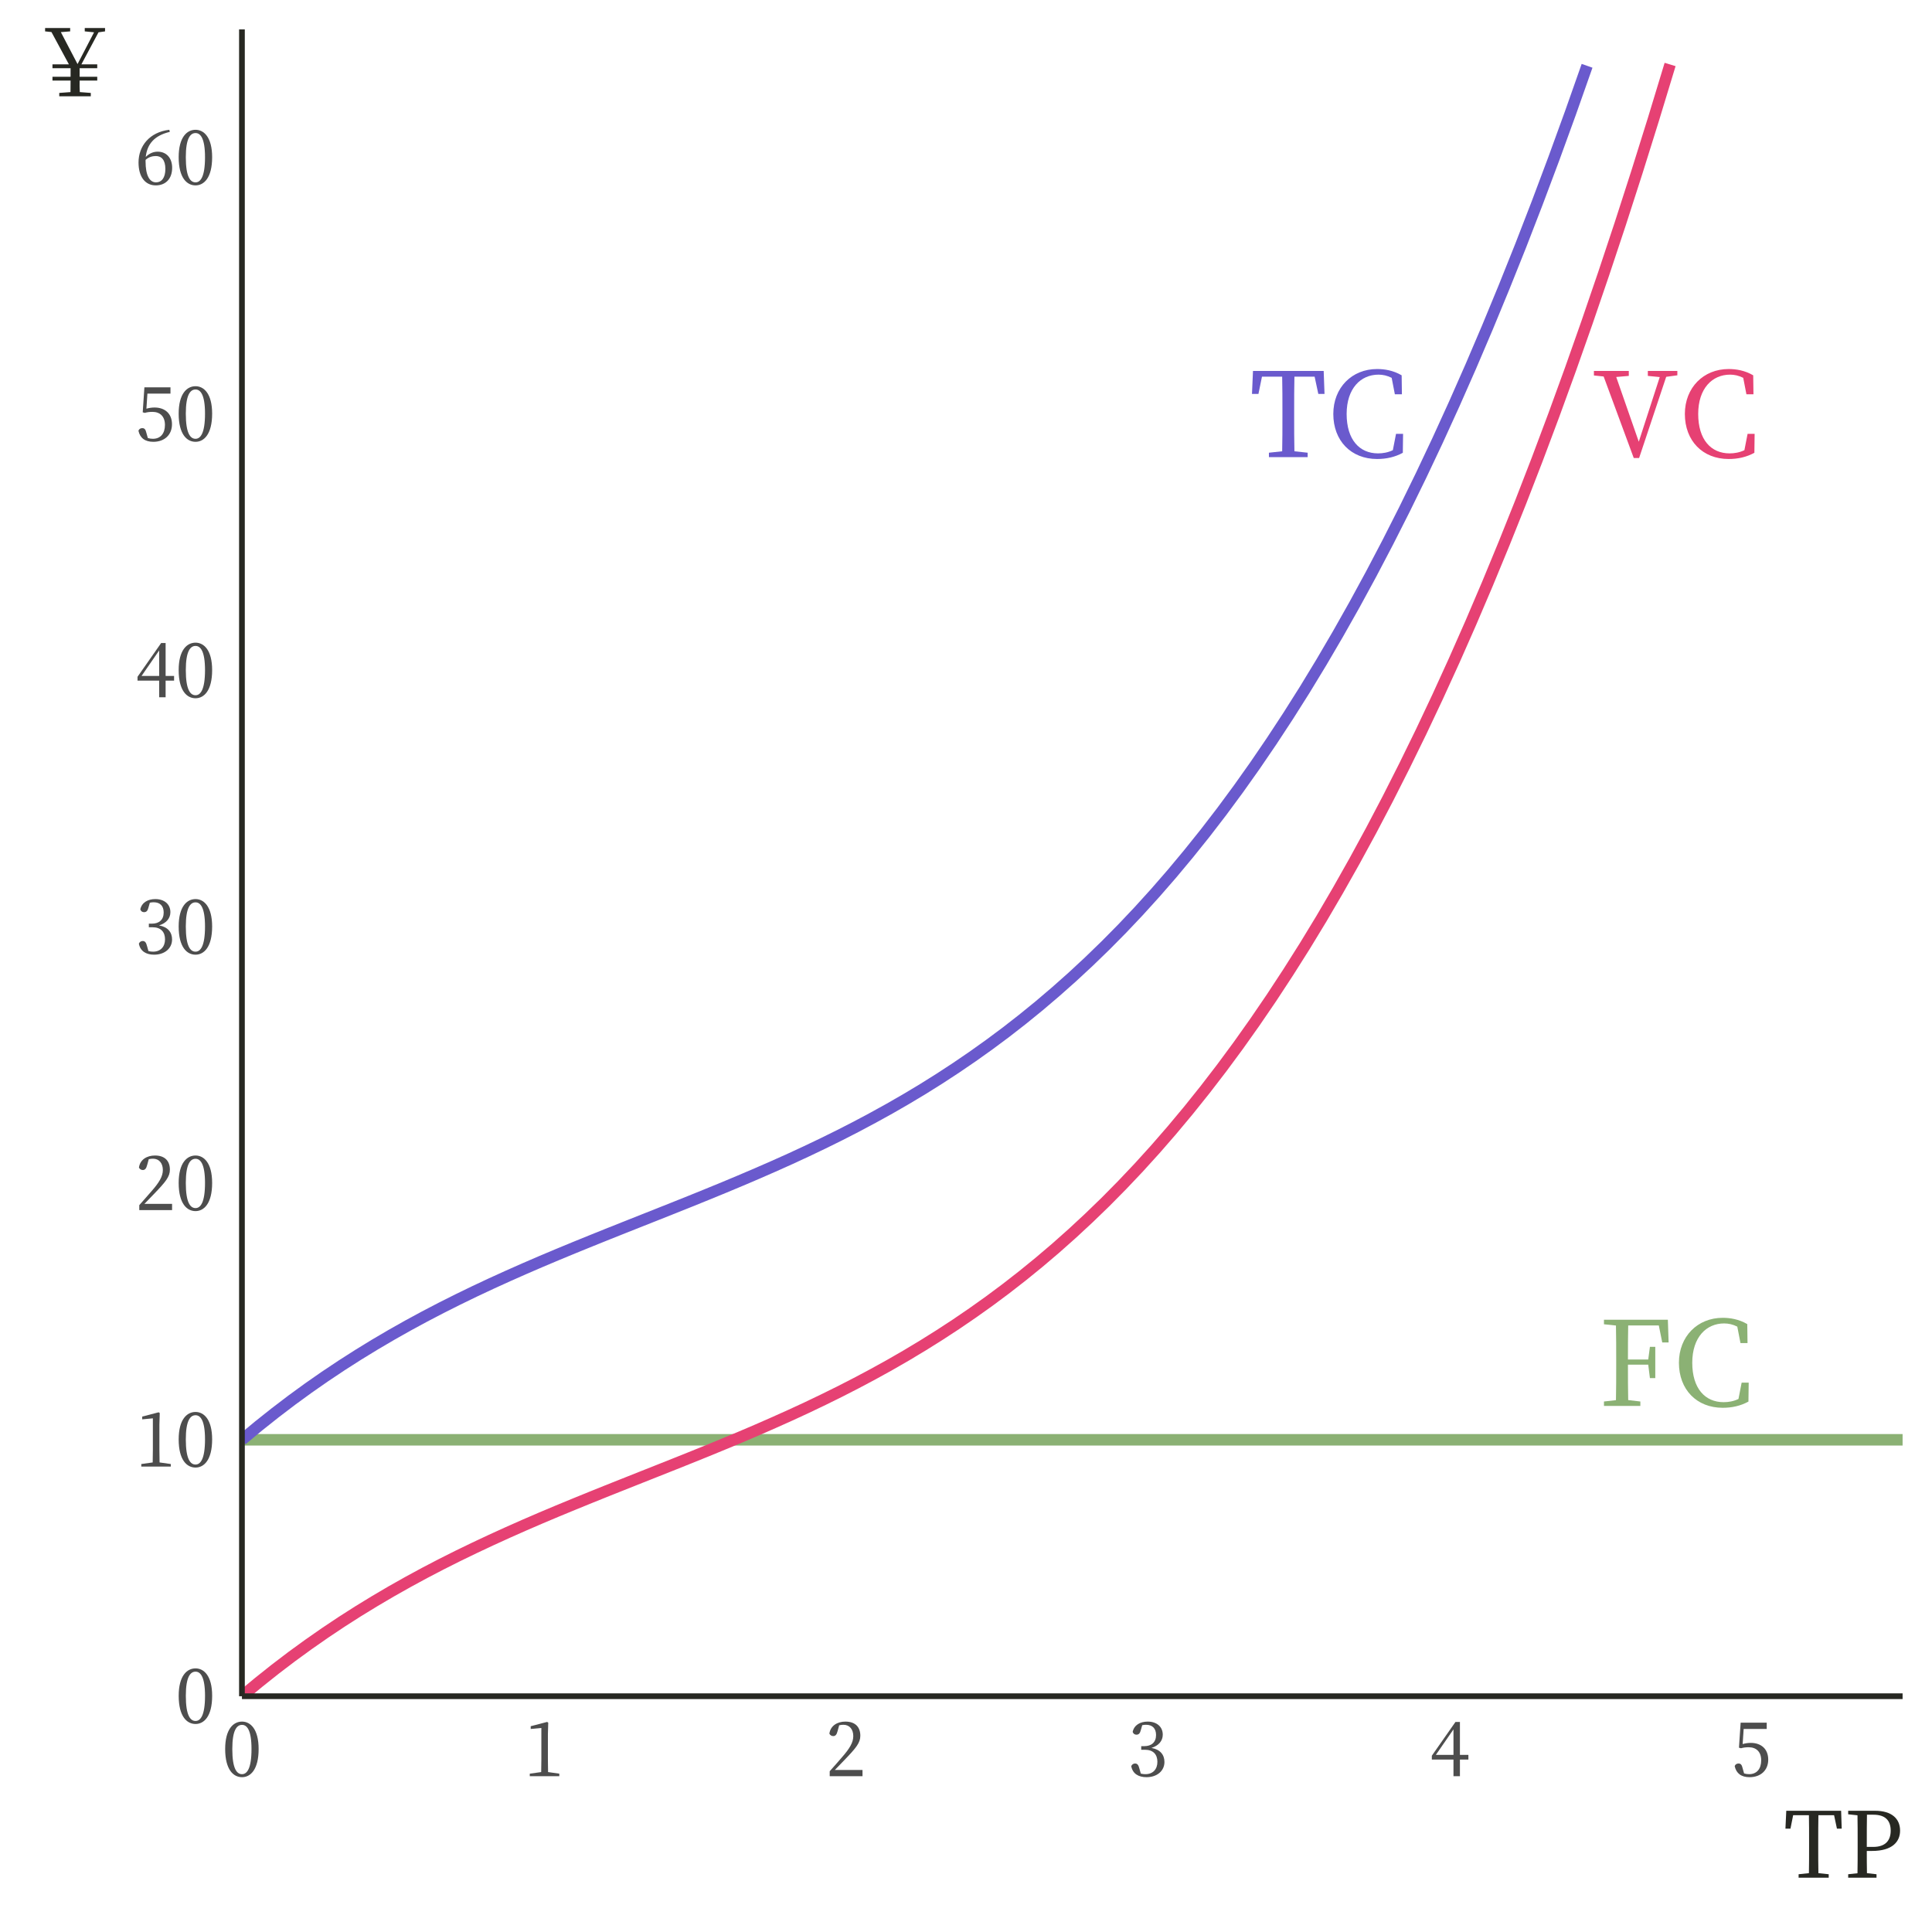
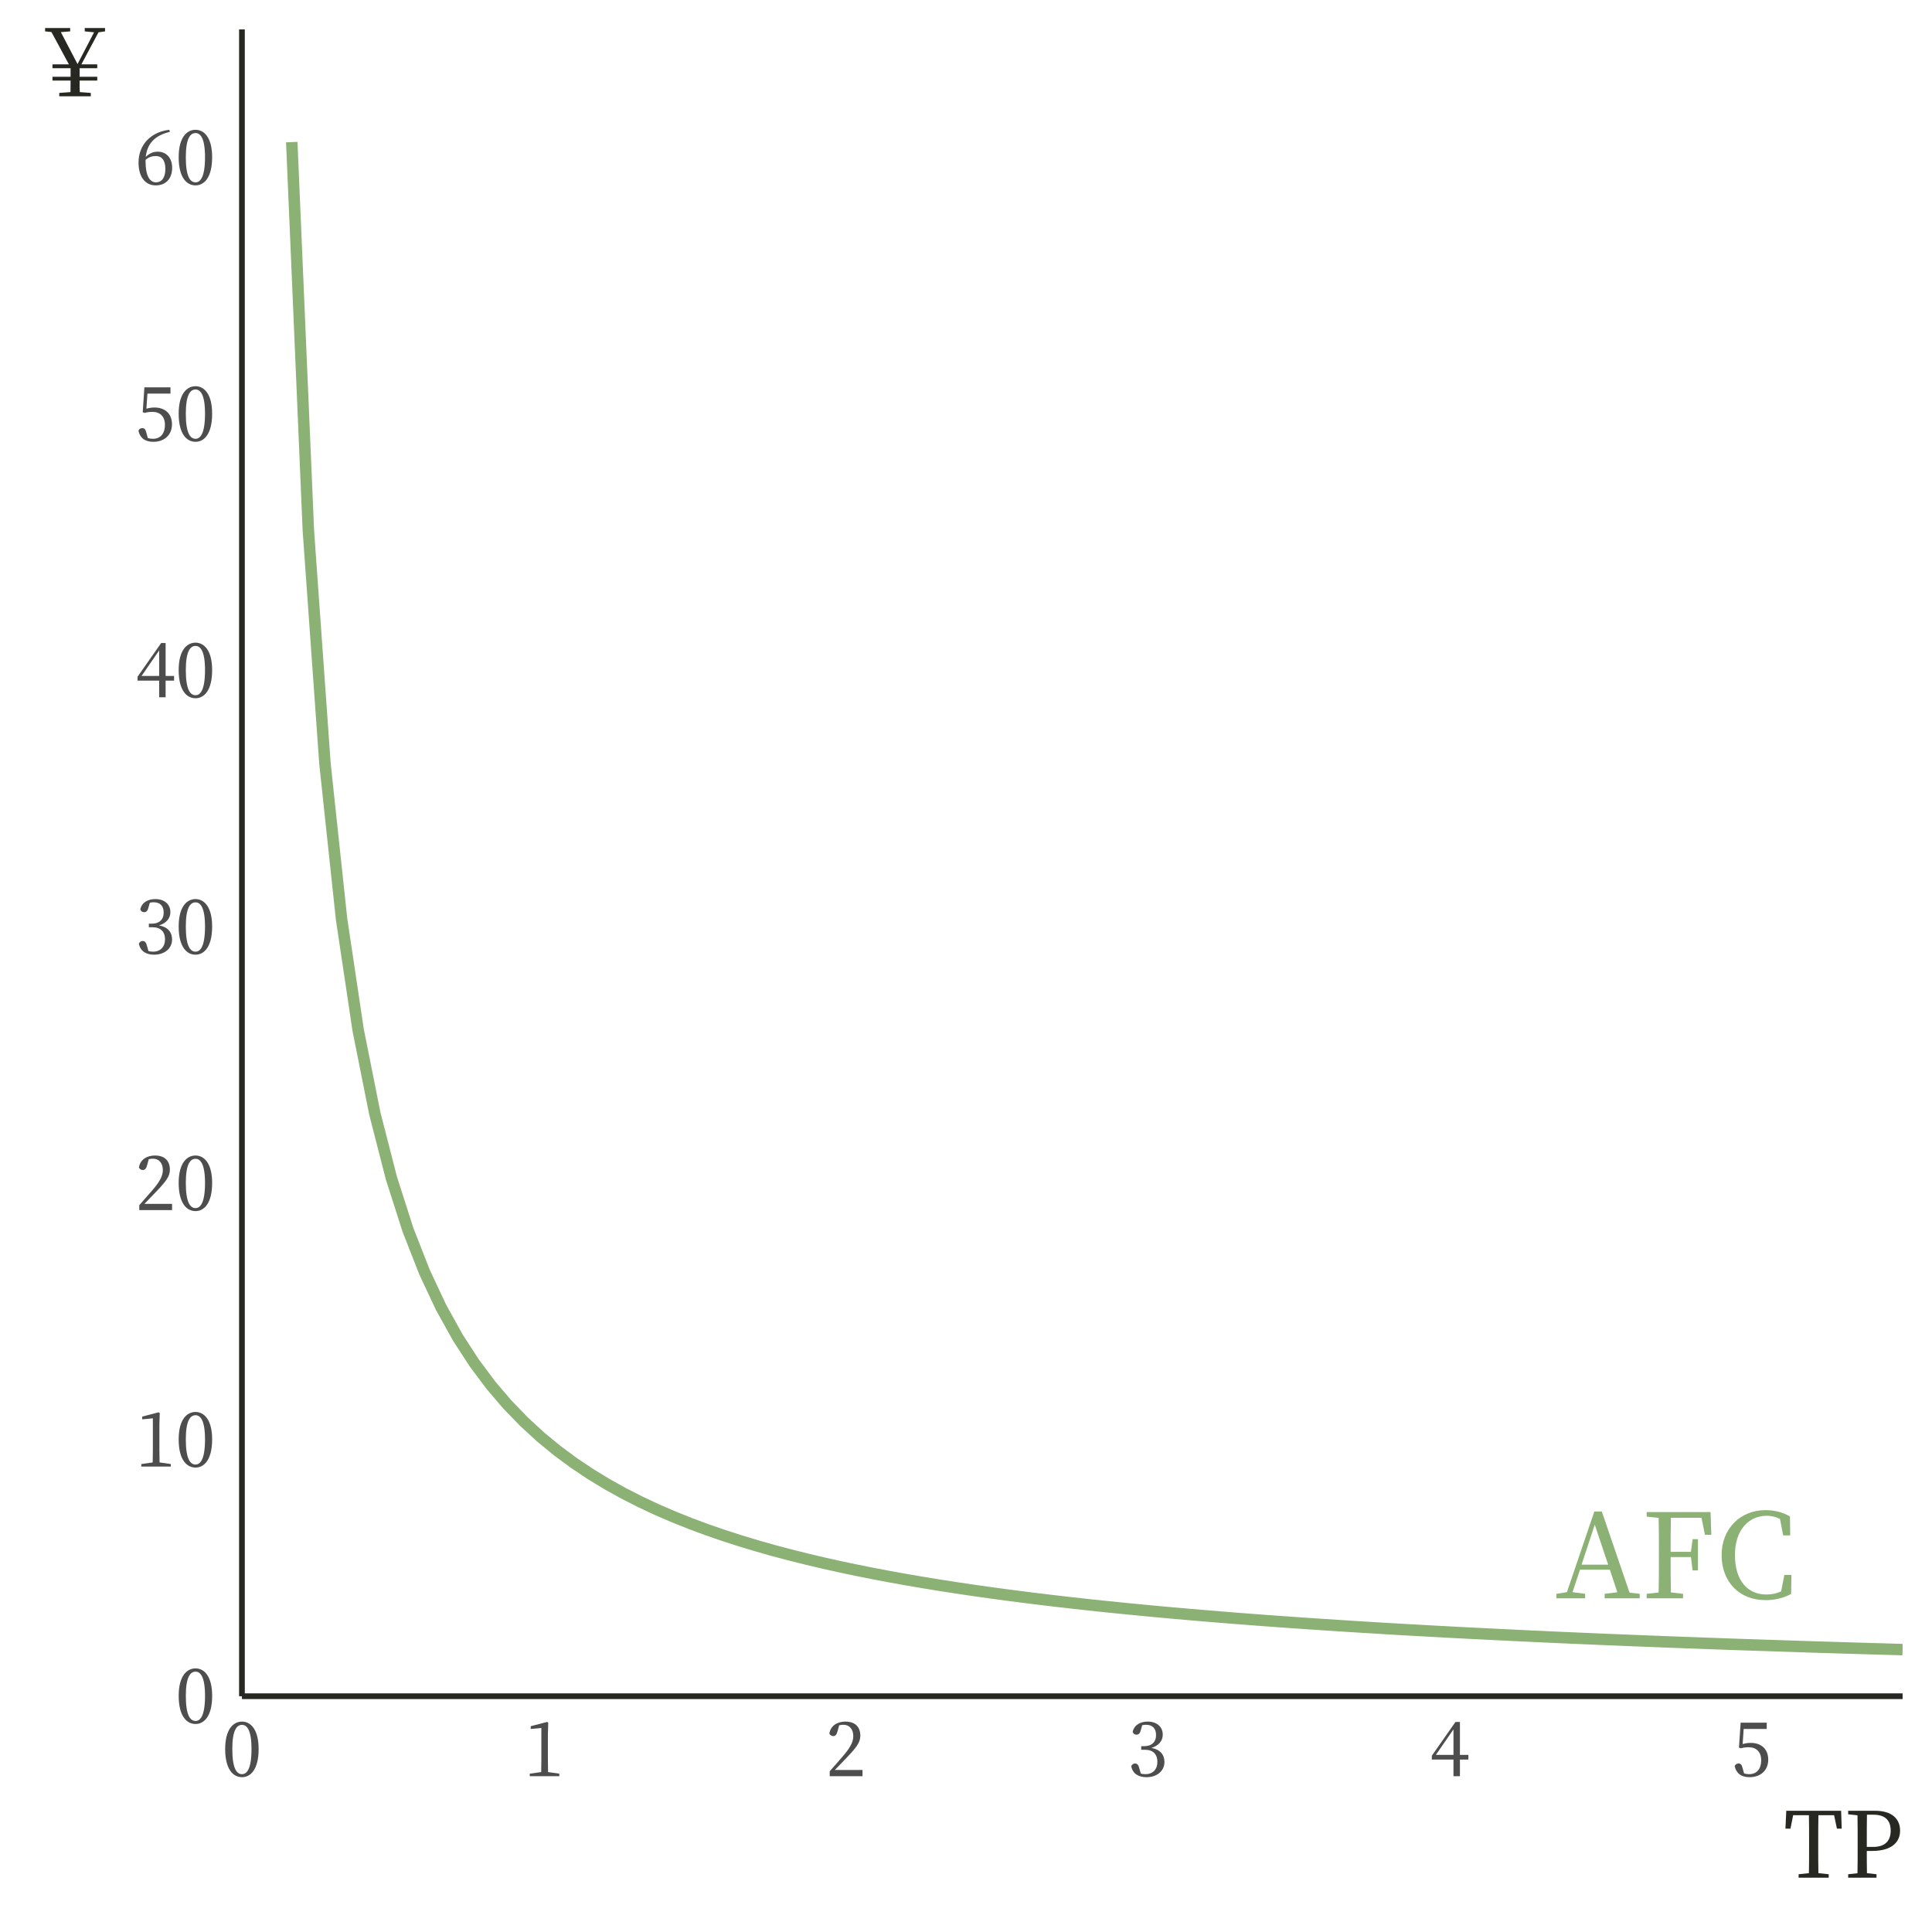
<svg xmlns="http://www.w3.org/2000/svg" xmlns:xlink="http://www.w3.org/1999/xlink" width="360pt" height="360pt" viewBox="0 0 360 360" version="1.1">
  <defs>
    <g>
      <symbol overflow="visible" id="glyph0-0">
        <path style="stroke:none;" d="M 2.188 2.625 L 19.719 2.625 L 19.719 -19.281 L 2.188 -19.281 Z M 10.953 -9.219 L 3.984 -18.188 L 17.922 -18.188 Z M 11.656 -8.328 L 18.625 -17.281 L 18.625 0.641 Z M 3.984 1.531 L 10.953 -7.422 L 17.922 1.531 Z M 3.281 -17.281 L 10.25 -8.328 L 3.281 0.641 Z M 3.281 -17.281 " />
      </symbol>
      <symbol overflow="visible" id="glyph0-1">
-         <path style="stroke:none;" d="M 12.156 -15 L 12.844 -11.781 L 14 -11.781 L 13.844 -16.062 L 0.672 -16.062 L 0.484 -11.781 L 1.688 -11.781 L 2.344 -15 L 6.109 -15 C 6.156 -12.906 6.156 -10.75 6.156 -8.609 L 6.156 -7.422 C 6.156 -5.281 6.156 -3.172 6.109 -1.094 L 3.641 -0.828 L 3.641 0 L 10.859 0 L 10.859 -0.828 L 8.391 -1.094 C 8.344 -3.203 8.344 -5.328 8.344 -7.422 L 8.344 -8.609 C 8.344 -10.75 8.344 -12.906 8.391 -15 Z M 12.156 -15 " />
+         <path style="stroke:none;" d="M 4.859 -6.266 L 7.312 -13.719 L 9.812 -6.266 Z M 13.797 -1.047 L 8.625 -16.172 L 7.234 -16.172 L 2.125 -1.141 L 0.172 -0.828 L 0.172 0 L 5.516 0 L 5.516 -0.828 L 3.172 -1.141 L 4.562 -5.328 L 10.125 -5.328 L 11.516 -1.125 L 9.156 -0.828 L 9.156 0 L 15.688 0 L 15.688 -0.828 Z M 13.797 -1.047 " />
      </symbol>
      <symbol overflow="visible" id="glyph0-2">
-         <path style="stroke:none;" d="M 12.844 -4.344 L 12.25 -1.297 C 11.328 -0.859 10.391 -0.703 9.484 -0.703 C 6.047 -0.703 3.641 -3.234 3.641 -8.047 C 3.641 -12.812 6.266 -15.375 9.578 -15.375 C 10.391 -15.375 11.188 -15.203 12.031 -14.781 L 12.625 -11.719 L 13.938 -11.719 L 13.891 -15.25 C 12.312 -16.172 10.688 -16.422 9.312 -16.422 C 4.625 -16.422 1.156 -12.953 1.156 -8.047 C 1.156 -3.047 4.469 0.344 9.312 0.344 C 11.016 0.344 12.625 0 14.109 -0.812 L 14.156 -4.344 Z M 12.844 -4.344 " />
+         <path style="stroke:none;" d="M 11.297 -15 L 11.938 -11.828 L 13.125 -11.828 L 12.984 -16.062 L 1.078 -16.062 L 1.078 -15.219 L 3.312 -14.984 C 3.359 -12.875 3.359 -10.75 3.359 -8.609 L 3.359 -7.422 C 3.359 -5.281 3.359 -3.172 3.312 -1.078 L 1.078 -0.828 L 1.078 0 L 7.859 0 L 7.859 -0.828 L 5.594 -1.094 C 5.547 -3.203 5.547 -5.344 5.547 -7.688 L 9.328 -7.688 L 9.641 -5.188 L 10.641 -5.188 L 10.641 -11.016 L 9.641 -11.016 L 9.328 -8.656 L 5.547 -8.656 C 5.547 -10.828 5.547 -12.922 5.594 -15 Z M 11.297 -15 " />
      </symbol>
      <symbol overflow="visible" id="glyph0-3">
-         <path style="stroke:none;" d="M 15.859 -16.062 L 10.359 -16.062 L 10.359 -15.141 L 12.578 -14.922 L 8.672 -2.875 L 4.469 -14.938 L 6.812 -15.141 L 6.812 -16.062 L 0.312 -16.062 L 0.312 -15.219 L 2.125 -15.031 L 7.734 0.156 L 8.734 0.156 L 13.781 -14.969 L 15.859 -15.25 Z M 15.859 -16.062 " />
-       </symbol>
-       <symbol overflow="visible" id="glyph0-4">
-         <path style="stroke:none;" d="M 11.297 -15 L 11.938 -11.828 L 13.125 -11.828 L 12.984 -16.062 L 1.078 -16.062 L 1.078 -15.219 L 3.312 -14.984 C 3.359 -12.875 3.359 -10.75 3.359 -8.609 L 3.359 -7.422 C 3.359 -5.281 3.359 -3.172 3.312 -1.078 L 1.078 -0.828 L 1.078 0 L 7.859 0 L 7.859 -0.828 L 5.594 -1.094 C 5.547 -3.203 5.547 -5.344 5.547 -7.688 L 9.328 -7.688 L 9.641 -5.188 L 10.641 -5.188 L 10.641 -11.016 L 9.641 -11.016 L 9.328 -8.656 L 5.547 -8.656 C 5.547 -10.828 5.547 -12.922 5.594 -15 Z M 11.297 -15 " />
+         <path style="stroke:none;" d="M 12.844 -4.344 L 12.25 -1.297 C 11.328 -0.859 10.391 -0.703 9.484 -0.703 C 6.047 -0.703 3.641 -3.234 3.641 -8.047 C 3.641 -12.812 6.266 -15.375 9.578 -15.375 C 10.391 -15.375 11.188 -15.203 12.031 -14.781 L 12.625 -11.719 L 13.938 -11.719 L 13.891 -15.25 C 12.312 -16.172 10.688 -16.422 9.312 -16.422 C 4.625 -16.422 1.156 -12.953 1.156 -8.047 C 1.156 -3.047 4.469 0.344 9.312 0.344 C 11.016 0.344 12.625 0 14.109 -0.812 L 14.156 -4.344 Z M 12.844 -4.344 " />
      </symbol>
      <symbol overflow="visible" id="glyph1-0">
        <path style="stroke:none;" d="M 1.359 1.625 L 12.234 1.625 L 12.234 -11.969 L 1.359 -11.969 Z M 6.797 -5.719 L 2.469 -11.281 L 11.125 -11.281 Z M 7.234 -5.172 L 11.547 -10.719 L 11.547 0.391 Z M 2.469 0.953 L 6.797 -4.609 L 11.125 0.953 Z M 2.031 -10.719 L 6.359 -5.172 L 2.031 0.391 Z M 2.031 -10.719 " />
      </symbol>
      <symbol overflow="visible" id="glyph1-1">
        <path style="stroke:none;" d="M 1.938 -5.062 C 1.938 -8.625 2.797 -9.562 3.75 -9.562 C 4.656 -9.562 5.516 -8.625 5.516 -5.062 C 5.516 -1.359 4.656 -0.375 3.75 -0.375 C 2.797 -0.375 1.938 -1.344 1.938 -5.062 Z M 3.75 -10.172 C 2.141 -10.172 0.609 -8.781 0.609 -5.062 C 0.609 -1.203 2.141 0.188 3.75 0.188 C 5.312 0.188 6.844 -1.203 6.844 -5.062 C 6.844 -8.781 5.312 -10.172 3.75 -10.172 Z M 3.75 -10.172 " />
      </symbol>
      <symbol overflow="visible" id="glyph1-2">
        <path style="stroke:none;" d="M 4.516 -0.766 C 4.5 -1.547 4.484 -2.359 4.484 -3.141 L 4.484 -7.812 L 4.547 -9.969 L 4.344 -10.109 L 1.281 -9.312 L 1.281 -8.797 L 3.266 -8.984 L 3.266 -3.141 C 3.266 -2.359 3.25 -1.547 3.234 -0.766 L 1.109 -0.469 L 1.109 0 L 6.609 0 L 6.609 -0.469 Z M 4.516 -0.766 " />
      </symbol>
      <symbol overflow="visible" id="glyph1-3">
        <path style="stroke:none;" d="M 1.688 -1.156 C 2.375 -1.859 3.047 -2.562 3.438 -2.969 C 5.672 -5.281 6.438 -6.234 6.438 -7.531 C 6.438 -9.078 5.578 -10.172 3.656 -10.172 C 2.172 -10.172 0.875 -9.422 0.672 -7.922 C 0.812 -7.641 1.078 -7.469 1.391 -7.469 C 1.766 -7.469 2.031 -7.703 2.203 -8.406 L 2.5 -9.484 C 2.812 -9.562 3.078 -9.578 3.297 -9.578 C 4.422 -9.578 5.125 -8.734 5.125 -7.469 C 5.125 -6.266 4.438 -5.141 2.984 -3.484 C 2.344 -2.734 1.547 -1.828 0.734 -0.922 L 0.734 0 L 6.844 0 L 6.844 -1.156 Z M 1.688 -1.156 " />
      </symbol>
      <symbol overflow="visible" id="glyph1-4">
        <path style="stroke:none;" d="M 2.703 -9.5 C 2.984 -9.562 3.219 -9.578 3.422 -9.578 C 4.594 -9.578 5.281 -8.906 5.281 -7.672 C 5.281 -6.328 4.438 -5.594 3.094 -5.594 L 2.516 -5.594 L 2.516 -4.922 L 3.219 -4.922 C 4.75 -4.922 5.531 -4.047 5.531 -2.672 C 5.531 -1.312 4.719 -0.375 3.297 -0.375 C 3.016 -0.375 2.734 -0.406 2.438 -0.484 L 2.188 -1.375 C 2.016 -2.047 1.828 -2.359 1.375 -2.359 C 1.062 -2.359 0.812 -2.203 0.656 -1.875 C 0.922 -0.438 2.031 0.188 3.5 0.188 C 5.484 0.188 6.844 -1 6.844 -2.641 C 6.844 -3.969 6.078 -4.969 4.422 -5.266 C 5.781 -5.688 6.531 -6.594 6.531 -7.734 C 6.531 -9.188 5.438 -10.172 3.719 -10.172 C 2.344 -10.172 1.203 -9.547 0.922 -8.25 C 1.062 -7.875 1.312 -7.734 1.625 -7.734 C 2.094 -7.734 2.297 -8.016 2.453 -8.625 Z M 2.703 -9.5 " />
      </symbol>
      <symbol overflow="visible" id="glyph1-5">
        <path style="stroke:none;" d="M 1.156 -3.969 L 4.438 -8.719 L 4.438 -3.969 Z M 7.219 -3.969 L 5.641 -3.969 L 5.641 -10.109 L 4.812 -10.109 L 0.406 -3.812 L 0.406 -3.094 L 4.438 -3.094 L 4.438 0 L 5.641 0 L 5.641 -3.094 L 7.219 -3.094 Z M 7.219 -3.969 " />
      </symbol>
      <symbol overflow="visible" id="glyph1-6">
        <path style="stroke:none;" d="M 2.25 -8.797 L 6.547 -8.797 L 6.547 -9.969 L 1.688 -9.969 L 1.375 -5.312 L 1.75 -5.203 C 2.234 -5.344 2.719 -5.391 3.188 -5.391 C 4.609 -5.391 5.516 -4.531 5.516 -2.953 C 5.516 -1.391 4.719 -0.375 3.266 -0.375 C 2.938 -0.375 2.641 -0.422 2.328 -0.516 L 2.078 -1.406 C 1.906 -2.141 1.719 -2.359 1.281 -2.359 C 0.953 -2.359 0.688 -2.188 0.578 -1.875 C 0.875 -0.5 1.828 0.188 3.344 0.188 C 5.453 0.188 6.828 -1.125 6.828 -3.078 C 6.828 -5.078 5.5 -6.203 3.578 -6.203 C 3.031 -6.203 2.562 -6.125 2.062 -5.984 Z M 2.25 -8.797 " />
      </symbol>
      <symbol overflow="visible" id="glyph1-7">
        <path style="stroke:none;" d="M 1.906 -4.562 C 2.484 -5.094 3.188 -5.281 3.812 -5.281 C 4.875 -5.281 5.594 -4.547 5.594 -2.875 C 5.594 -1.203 4.875 -0.375 3.859 -0.375 C 2.641 -0.375 1.906 -1.688 1.906 -4.266 Z M 6.328 -10.172 C 2.656 -9.734 0.594 -7.156 0.594 -4.078 C 0.594 -1.406 1.828 0.188 3.812 0.188 C 5.609 0.188 6.859 -1 6.859 -3.094 C 6.859 -4.922 5.781 -6.094 4.156 -6.094 C 3.344 -6.094 2.562 -5.75 1.938 -5.109 C 2.203 -7.547 3.578 -9.109 6.422 -9.781 Z M 6.328 -10.172 " />
      </symbol>
      <symbol overflow="visible" id="glyph2-0">
        <path style="stroke:none;" d="M 1.703 2.047 L 15.297 2.047 L 15.297 -14.953 L 1.703 -14.953 Z M 8.5 -7.156 L 3.094 -14.109 L 13.906 -14.109 Z M 9.047 -6.453 L 14.453 -13.406 L 14.453 0.5 Z M 3.094 1.188 L 8.5 -5.766 L 13.906 1.188 Z M 2.547 -13.406 L 7.953 -6.453 L 2.547 0.5 Z M 2.547 -13.406 " />
      </symbol>
      <symbol overflow="visible" id="glyph2-1">
        <path style="stroke:none;" d="M 9.438 -11.641 L 9.969 -9.141 L 10.859 -9.141 L 10.75 -12.469 L 0.531 -12.469 L 0.375 -9.141 L 1.312 -9.141 L 1.812 -11.641 L 4.75 -11.641 C 4.781 -10.016 4.781 -8.344 4.781 -6.688 L 4.781 -5.766 C 4.781 -4.094 4.781 -2.469 4.75 -0.844 L 2.828 -0.641 L 2.828 0 L 8.438 0 L 8.438 -0.641 L 6.516 -0.844 C 6.484 -2.484 6.484 -4.125 6.484 -5.766 L 6.484 -6.688 C 6.484 -8.344 6.484 -10.016 6.516 -11.641 Z M 9.438 -11.641 " />
      </symbol>
      <symbol overflow="visible" id="glyph2-2">
        <path style="stroke:none;" d="M 5.531 -11.734 C 7.75 -11.734 8.75 -10.656 8.75 -8.766 C 8.75 -6.969 7.812 -5.734 5.484 -5.734 L 4.297 -5.734 L 4.297 -6.688 C 4.297 -8.375 4.297 -10.078 4.328 -11.734 Z M 5.281 -4.984 C 9.047 -4.984 10.5 -6.703 10.5 -8.766 C 10.5 -10.984 8.953 -12.469 5.828 -12.469 L 0.828 -12.469 L 0.828 -11.812 L 2.562 -11.625 C 2.594 -10 2.594 -8.344 2.594 -6.688 L 2.594 -5.766 C 2.594 -4.094 2.594 -2.469 2.562 -0.828 L 0.828 -0.641 L 0.828 0 L 6.109 0 L 6.109 -0.641 L 4.328 -0.844 C 4.297 -2.266 4.297 -3.609 4.297 -4.984 Z M 5.281 -4.984 " />
      </symbol>
      <symbol overflow="visible" id="glyph2-3">
        <path style="stroke:none;" d="M 14.094 -12.094 L 14.094 -12.719 L 10.312 -12.719 L 10.312 -12.094 L 12.047 -11.922 L 8.969 -6 L 5.859 -11.953 L 7.594 -12.094 L 7.594 -12.719 L 2.922 -12.719 L 2.922 -12.094 L 4.109 -11.969 L 7.359 -5.953 L 4.297 -5.953 L 4.297 -5.234 L 7.672 -5.234 L 7.672 -3.641 L 4.297 -3.641 L 4.297 -2.922 L 7.672 -2.922 C 7.672 -2.172 7.672 -1.672 7.656 -0.781 L 5.562 -0.625 L 5.562 0 L 11.438 0 L 11.438 -0.625 L 9.391 -0.781 C 9.344 -1.656 9.344 -2.172 9.359 -2.922 L 12.641 -2.922 L 12.641 -3.641 L 9.359 -3.641 L 9.359 -5.234 L 12.641 -5.234 L 12.641 -5.953 L 9.688 -5.953 L 12.875 -11.922 Z M 14.094 -12.094 " />
      </symbol>
    </g>
    <clipPath id="clip1">
-       <path d="M 45.082 267 L 354.52 267 L 354.52 270 L 45.082 270 Z M 45.082 267 " />
-     </clipPath>
-     <clipPath id="clip2">
-       <path d="M 45.082 11 L 297 11 L 297 270 L 45.082 270 Z M 45.082 11 " />
-     </clipPath>
-     <clipPath id="clip3">
-       <path d="M 45.082 10 L 313 10 L 313 316.066 L 45.082 316.066 Z M 45.082 10 " />
+       <path d="M 53 25 L 354.52 25 L 354.52 309 L 53 309 Z M 53 25 " />
    </clipPath>
  </defs>
-   <g id="surface119">
+   <g id="surface129">
    <rect x="0" y="0" width="360" height="360" style="fill:rgb(100%,100%,100%);fill-opacity:1;stroke:none;" />
    <g clip-path="url(#clip1)" clip-rule="nonzero">
-       <path style="fill:none;stroke-width:2.134;stroke-linecap:butt;stroke-linejoin:round;stroke:rgb(54.51%,69.412%,45.49%);stroke-opacity:1;stroke-miterlimit:10;" d="M 45.082 268.285 L 354.52 268.285 " />
-     </g>
-     <g clip-path="url(#clip2)" clip-rule="nonzero">
-       <path style="fill:none;stroke-width:2.134;stroke-linecap:butt;stroke-linejoin:round;stroke:rgb(41.569%,35.294%,80.392%);stroke-opacity:1;stroke-miterlimit:10;" d="M 45.082 268.285 L 48.18 265.711 L 51.273 263.254 L 54.367 260.898 L 57.461 258.645 L 60.555 256.488 L 63.648 254.426 L 66.742 252.449 L 69.84 250.551 L 72.934 248.734 L 76.027 246.988 L 79.121 245.312 L 82.215 243.699 L 85.309 242.145 L 88.406 240.641 L 91.5 239.188 L 94.594 237.781 L 97.688 236.41 L 100.781 235.074 L 103.875 233.77 L 106.973 232.488 L 110.066 231.23 L 113.16 229.984 L 116.254 228.75 L 122.441 226.297 L 125.539 225.066 L 128.633 223.828 L 131.727 222.574 L 134.82 221.305 L 137.914 220.012 L 141.008 218.691 L 144.102 217.34 L 147.199 215.953 L 150.293 214.52 L 153.387 213.043 L 156.48 211.516 L 159.574 209.93 L 162.668 208.281 L 165.766 206.57 L 168.859 204.789 L 171.953 202.934 L 175.047 200.996 L 178.141 198.973 L 181.234 196.863 L 184.332 194.656 L 187.426 192.355 L 190.52 189.945 L 193.613 187.43 L 196.707 184.797 L 199.801 182.051 L 202.895 179.18 L 205.992 176.18 L 209.086 173.051 L 212.18 169.781 L 215.273 166.371 L 218.367 162.816 L 221.461 159.105 L 224.559 155.242 L 227.652 151.219 L 230.746 147.027 L 233.84 142.664 L 236.934 138.125 L 240.027 133.41 L 243.125 128.508 L 246.219 123.414 L 249.312 118.129 L 252.406 112.645 L 255.5 106.953 L 258.594 101.055 L 261.688 94.945 L 264.785 88.613 L 267.879 82.062 L 270.973 75.281 L 274.066 68.27 L 277.16 61.016 L 280.254 53.523 L 283.352 45.785 L 286.445 37.793 L 289.539 29.547 L 292.633 21.039 L 295.727 12.262 " />
-     </g>
-     <g clip-path="url(#clip3)" clip-rule="nonzero">
-       <path style="fill:none;stroke-width:2.134;stroke-linecap:butt;stroke-linejoin:round;stroke:rgb(90.196%,25.49%,45.098%);stroke-opacity:1;stroke-miterlimit:10;" d="M 45.082 316.066 L 48.18 313.496 L 51.273 311.035 L 54.367 308.68 L 57.461 306.43 L 60.555 304.273 L 63.648 302.207 L 66.742 300.23 L 69.84 298.336 L 72.934 296.516 L 76.027 294.773 L 79.121 293.094 L 82.215 291.48 L 85.309 289.926 L 88.406 288.426 L 91.5 286.973 L 94.594 285.562 L 97.688 284.191 L 100.781 282.855 L 103.875 281.551 L 106.973 280.273 L 110.066 279.012 L 113.16 277.766 L 119.348 275.305 L 122.441 274.078 L 125.539 272.848 L 128.633 271.609 L 131.727 270.359 L 134.82 269.086 L 137.914 267.797 L 141.008 266.477 L 144.102 265.121 L 147.199 263.734 L 150.293 262.305 L 153.387 260.824 L 156.48 259.297 L 159.574 257.711 L 162.668 256.066 L 165.766 254.355 L 168.859 252.574 L 171.953 250.715 L 175.047 248.777 L 178.141 246.758 L 181.234 244.645 L 184.332 242.441 L 187.426 240.137 L 190.52 237.727 L 193.613 235.211 L 196.707 232.582 L 199.801 229.832 L 202.895 226.961 L 205.992 223.965 L 209.086 220.832 L 212.18 217.566 L 215.273 214.156 L 218.367 210.598 L 221.461 206.891 L 224.559 203.023 L 227.652 199 L 230.746 194.809 L 233.84 190.445 L 236.934 185.91 L 240.027 181.191 L 243.125 176.289 L 246.219 171.199 L 249.312 165.91 L 252.406 160.426 L 255.5 154.738 L 258.594 148.84 L 261.688 142.727 L 264.785 136.398 L 267.879 129.844 L 270.973 123.062 L 274.066 116.051 L 277.16 108.801 L 280.254 101.309 L 283.352 93.566 L 286.445 85.578 L 289.539 77.328 L 292.633 68.82 L 295.727 60.047 L 298.82 51 L 301.918 41.68 L 305.012 32.078 L 308.105 22.191 L 311.199 12.016 " />
-     </g>
-     <g style="fill:rgb(41.569%,35.294%,80.392%);fill-opacity:1;">
-       <use xlink:href="#glyph0-1" x="232.805" y="85.184" />
-       <use xlink:href="#glyph0-2" x="247.286" y="85.184" />
-     </g>
-     <g style="fill:rgb(90.196%,25.49%,45.098%);fill-opacity:1;">
-       <use xlink:href="#glyph0-3" x="296.691" y="85.184" />
-       <use xlink:href="#glyph0-2" x="312.794" y="85.184" />
+       <path style="fill:none;stroke-width:2.134;stroke-linecap:butt;stroke-linejoin:round;stroke:rgb(54.51%,69.412%,45.49%);stroke-opacity:1;stroke-miterlimit:10;" d="M 54.367 26.477 L 57.461 98.871 L 60.555 142.312 L 63.648 171.27 L 66.742 191.957 L 69.84 207.469 L 72.934 219.535 L 76.027 229.188 L 79.121 237.086 L 82.215 243.668 L 85.309 249.238 L 88.406 254.012 L 91.5 258.148 L 94.594 261.766 L 97.688 264.961 L 100.781 267.801 L 103.875 270.34 L 106.973 272.629 L 110.066 274.695 L 113.16 276.574 L 116.254 278.293 L 119.348 279.867 L 122.441 281.316 L 125.539 282.652 L 128.633 283.891 L 131.727 285.039 L 134.82 286.109 L 137.914 287.105 L 141.008 288.039 L 144.102 288.918 L 147.199 289.738 L 150.293 290.512 L 153.387 291.242 L 156.48 291.934 L 159.574 292.586 L 162.668 293.203 L 165.766 293.789 L 168.859 294.348 L 171.953 294.875 L 175.047 295.379 L 178.141 295.863 L 181.234 296.32 L 184.332 296.758 L 187.426 297.18 L 190.52 297.582 L 193.613 297.965 L 196.707 298.336 L 199.801 298.691 L 202.895 299.031 L 205.992 299.359 L 209.086 299.672 L 212.18 299.977 L 215.273 300.27 L 218.367 300.551 L 221.461 300.824 L 224.559 301.086 L 227.652 301.34 L 230.746 301.586 L 233.84 301.824 L 236.934 302.055 L 240.027 302.277 L 243.125 302.492 L 246.219 302.699 L 249.312 302.902 L 252.406 303.098 L 255.5 303.289 L 258.594 303.477 L 261.688 303.656 L 264.785 303.828 L 267.879 304 L 270.973 304.164 L 274.066 304.324 L 277.16 304.48 L 280.254 304.633 L 283.352 304.781 L 289.539 305.07 L 292.633 305.207 L 298.82 305.473 L 301.918 305.598 L 305.012 305.723 L 311.199 305.965 L 317.387 306.191 L 320.484 306.305 L 323.578 306.414 L 326.672 306.52 L 335.953 306.824 L 339.047 306.922 L 342.145 307.016 L 345.238 307.109 L 354.52 307.379 " />
    </g>
    <g style="fill:rgb(54.51%,69.412%,45.49%);fill-opacity:1;">
-       <use xlink:href="#glyph0-4" x="297.797" y="261.977" />
-       <use xlink:href="#glyph0-2" x="311.687" y="261.977" />
+       <use xlink:href="#glyph0-1" x="289.848" y="297.816" />
+       <use xlink:href="#glyph0-2" x="305.753" y="297.816" />
+       <use xlink:href="#glyph0-3" x="319.643" y="297.816" />
    </g>
    <path style="fill:none;stroke-width:1.067;stroke-linecap:butt;stroke-linejoin:round;stroke:rgb(15.294%,15.686%,13.333%);stroke-opacity:1;stroke-miterlimit:10;" d="M 45.082 316.066 L 45.082 5.48 " />
    <g style="fill:rgb(30.196%,30.196%,30.196%);fill-opacity:1;">
      <use xlink:href="#glyph1-1" x="32.688" y="321.051" />
    </g>
    <g style="fill:rgb(30.196%,30.196%,30.196%);fill-opacity:1;">
      <use xlink:href="#glyph1-2" x="25.219" y="273.27" />
      <use xlink:href="#glyph1-1" x="32.685" y="273.27" />
    </g>
    <g style="fill:rgb(30.196%,30.196%,30.196%);fill-opacity:1;">
      <use xlink:href="#glyph1-3" x="25.219" y="225.484" />
      <use xlink:href="#glyph1-1" x="32.685" y="225.484" />
    </g>
    <g style="fill:rgb(30.196%,30.196%,30.196%);fill-opacity:1;">
      <use xlink:href="#glyph1-4" x="25.219" y="177.703" />
      <use xlink:href="#glyph1-1" x="32.685" y="177.703" />
    </g>
    <g style="fill:rgb(30.196%,30.196%,30.196%);fill-opacity:1;">
      <use xlink:href="#glyph1-5" x="25.219" y="129.922" />
      <use xlink:href="#glyph1-1" x="32.685" y="129.922" />
    </g>
    <g style="fill:rgb(30.196%,30.196%,30.196%);fill-opacity:1;">
      <use xlink:href="#glyph1-6" x="25.219" y="82.137" />
      <use xlink:href="#glyph1-1" x="32.685" y="82.137" />
    </g>
    <g style="fill:rgb(30.196%,30.196%,30.196%);fill-opacity:1;">
      <use xlink:href="#glyph1-7" x="25.219" y="34.355" />
      <use xlink:href="#glyph1-1" x="32.685" y="34.355" />
    </g>
    <path style="fill:none;stroke-width:1.067;stroke-linecap:butt;stroke-linejoin:round;stroke:rgb(15.294%,15.686%,13.333%);stroke-opacity:1;stroke-miterlimit:10;" d="M 45.082 316.066 L 354.52 316.066 " />
    <g style="fill:rgb(30.196%,30.196%,30.196%);fill-opacity:1;">
      <use xlink:href="#glyph1-1" x="41.348" y="330.965" />
    </g>
    <g style="fill:rgb(30.196%,30.196%,30.196%);fill-opacity:1;">
      <use xlink:href="#glyph1-2" x="97.609" y="330.965" />
    </g>
    <g style="fill:rgb(30.196%,30.196%,30.196%);fill-opacity:1;">
      <use xlink:href="#glyph1-3" x="153.871" y="330.965" />
    </g>
    <g style="fill:rgb(30.196%,30.196%,30.196%);fill-opacity:1;">
      <use xlink:href="#glyph1-4" x="210.133" y="330.965" />
    </g>
    <g style="fill:rgb(30.196%,30.196%,30.196%);fill-opacity:1;">
      <use xlink:href="#glyph1-5" x="266.395" y="330.965" />
    </g>
    <g style="fill:rgb(30.196%,30.196%,30.196%);fill-opacity:1;">
      <use xlink:href="#glyph1-6" x="322.656" y="330.965" />
    </g>
    <g style="fill:rgb(15.294%,15.686%,13.333%);fill-opacity:1;">
      <use xlink:href="#glyph2-1" x="332.316" y="349.879" />
      <use xlink:href="#glyph2-2" x="343.553" y="349.879" />
    </g>
    <g style="fill:rgb(15.294%,15.686%,13.333%);fill-opacity:1;">
      <use xlink:href="#glyph2-3" x="5.48" y="17.941" />
    </g>
  </g>
</svg>
